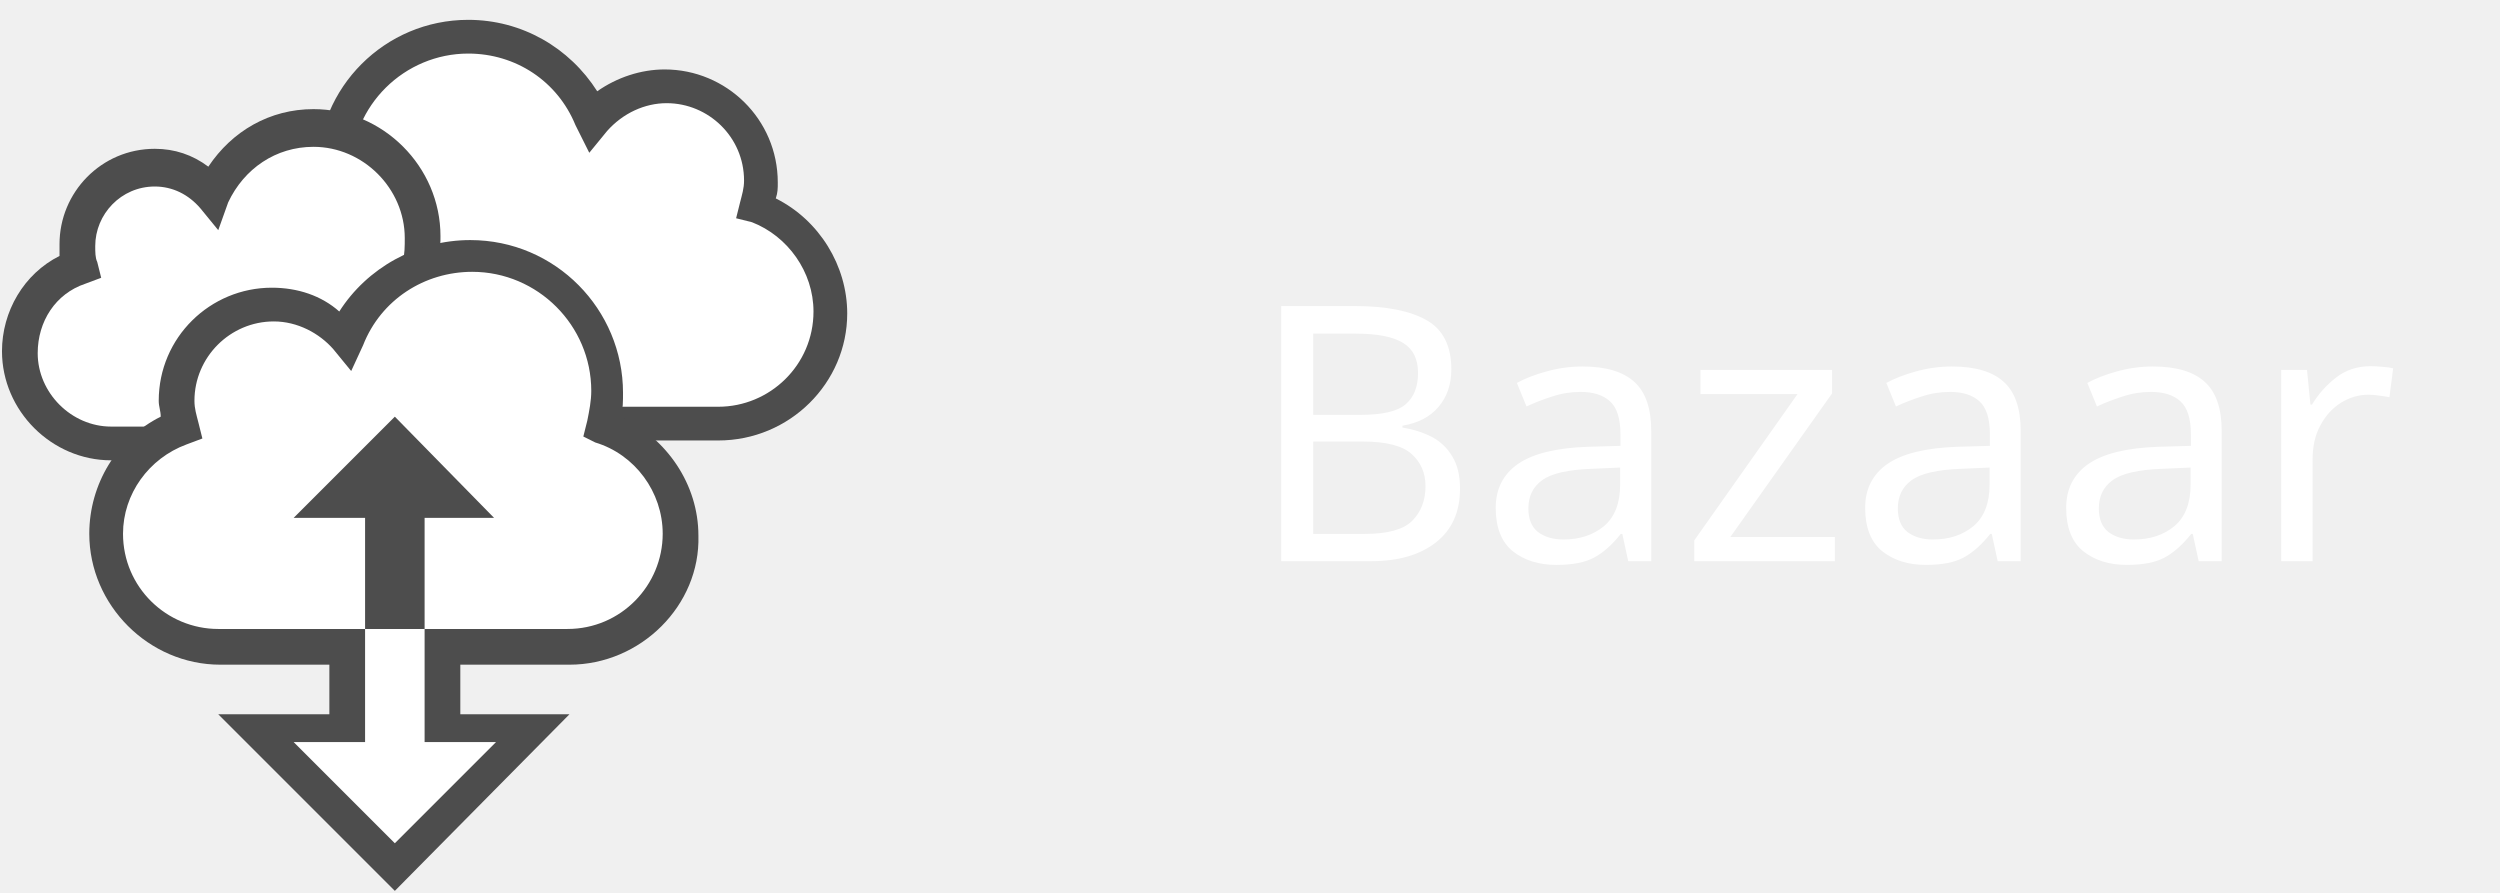
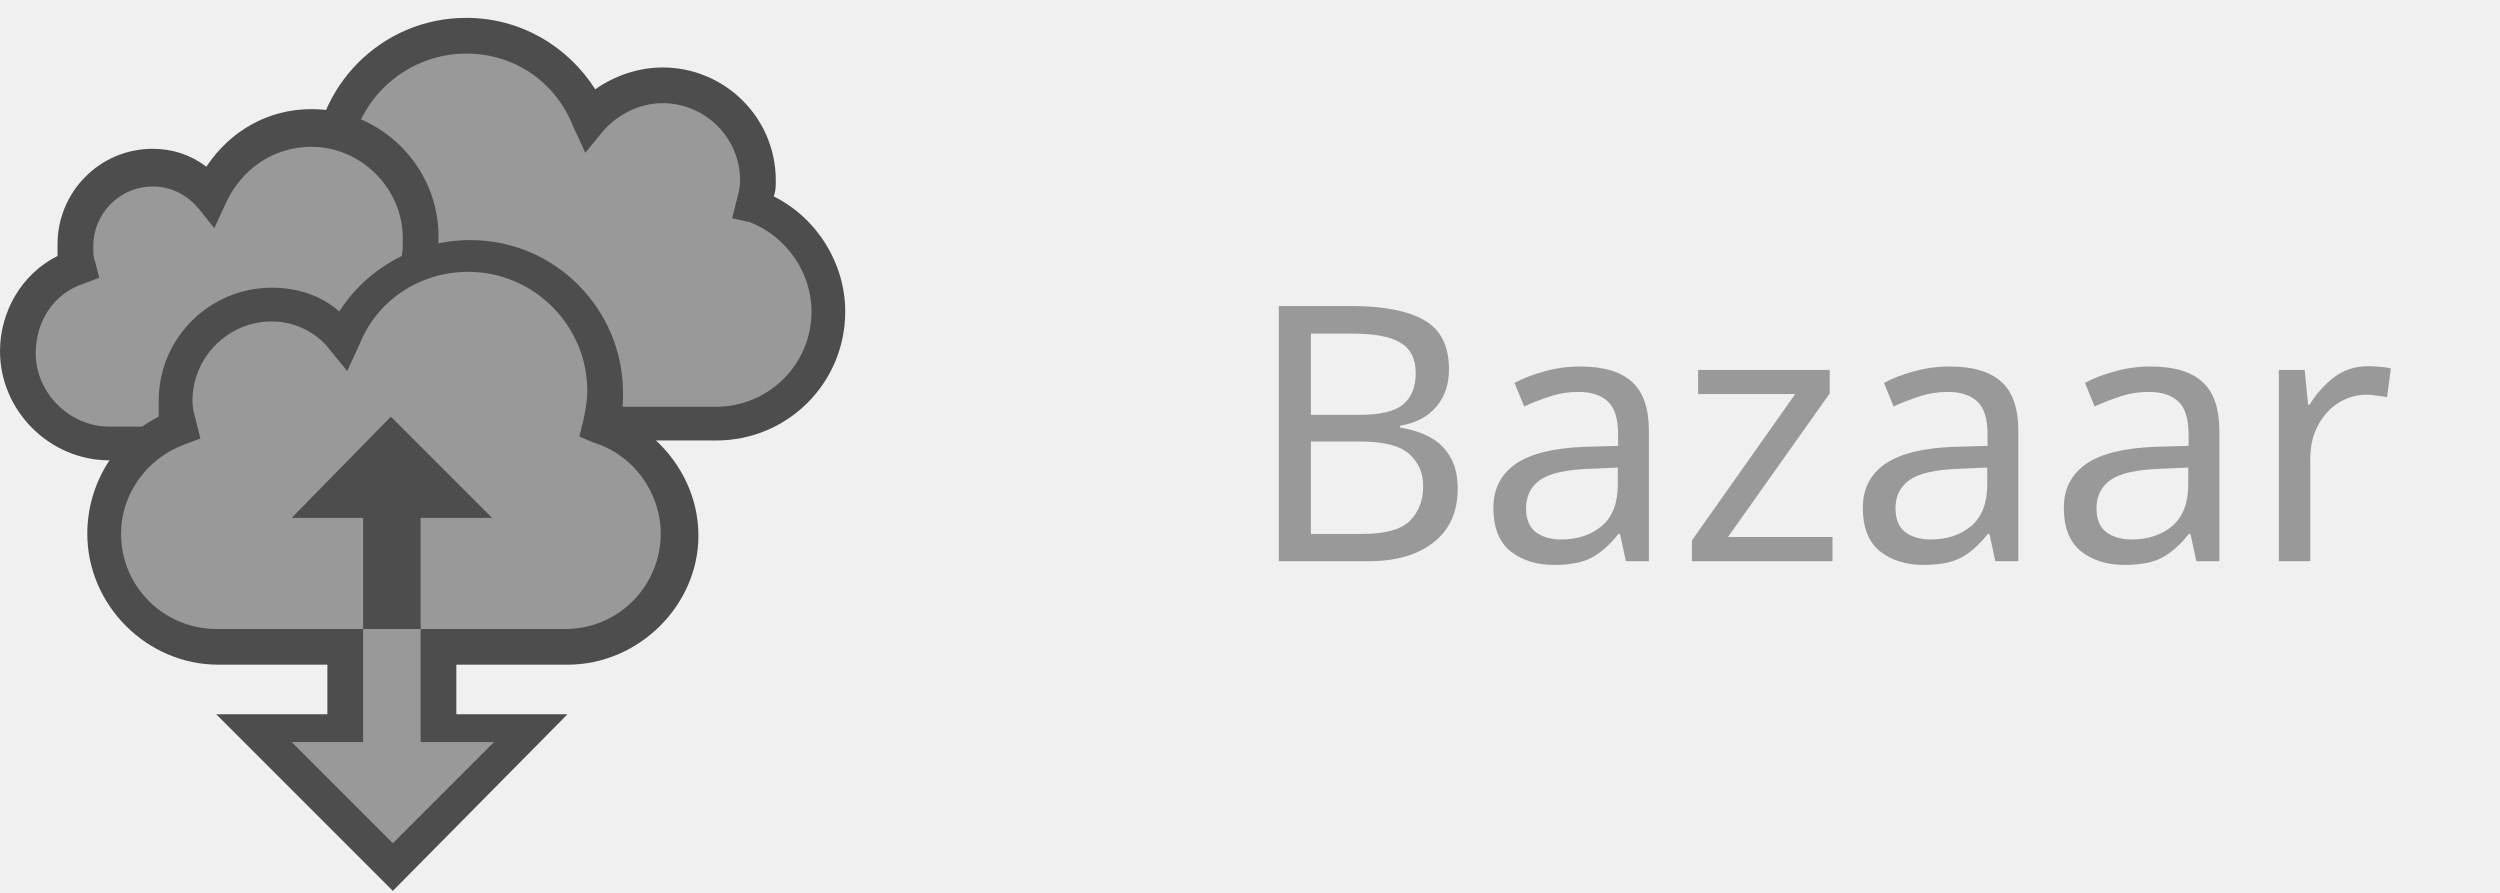
<svg xmlns="http://www.w3.org/2000/svg" xmlns:xlink="http://www.w3.org/1999/xlink" version="1.1" id="Layer_1" x="0px" y="0px" viewBox="0 0 126 45" enable-background="new 0 0 126 45" xml:space="preserve">
+   <rect x="62.7" y="14.4" fill="none" width="63.5" height="20.1" />
+   <text transform="matrix(1.0033 0 0 1 62.6981 28.2838)" fill="#999999" font-family="'Caecilia-Bold'" font-size="18">Bazaar </text>
  <g>
    <g>
      <defs>
-         <rect id="SVGID_1_" x="14.8" y="-136.6" width="44.8" height="44.8" />
+         <rect id="SVGID_1_" x="-1.1" y="0.1" width="44.8" height="44.8" />
      </defs>
      <clipPath id="SVGID_2_">
        <use xlink:href="#SVGID_1_" overflow="visible" />
      </clipPath>
-       <polygon clip-path="url(#SVGID_2_)" fill="#4D4D4D" points="32.4,-100.7 26.8,-100.7 35.7,-91.9 44.5,-100.7 39,-100.7 39,-108     32.4,-108   " />
+       <polygon clip-path="url(#SVGID_2_)" fill="#4D4D4D" points="16.5,36 10.9,36 19.8,44.9 28.6,36 23,36 23,28.8 16.5,28.7   " />
      <g clip-path="url(#SVGID_2_)">
        <defs>
-           <rect id="SVGID_3_" x="14.8" y="-136.6" width="44.8" height="44.8" />
+           <rect id="SVGID_3_" x="-1.1" y="0.1" width="44.8" height="44.8" />
        </defs>
        <clipPath id="SVGID_4_">
          <use xlink:href="#SVGID_3_" overflow="visible" />
        </clipPath>
-         <path clip-path="url(#SVGID_4_)" fill="#FFFFFF" d="M28.9-121c0,3.1,2.5,5.6,5.6,5.6H52c3.1,0,5.7-2.5,5.7-5.6     c0-2.4-1.5-4.5-3.7-5.3c0.1-0.4,0.2-0.9,0.2-1.3c0-2.6-2.1-4.8-4.8-4.8c-1.5,0-2.8,0.7-3.7,1.7c-1-2.4-3.4-4.2-6.2-4.2     c-3.7,0-6.8,3-6.8,6.8c0,0.6,0.1,1.2,0.2,1.7C30.6-125.7,28.9-123.5,28.9-121" />
-         <path clip-path="url(#SVGID_4_)" fill="#4D4D4D" d="M52-114.5H34.6c-3.6,0-6.5-2.9-6.5-6.5c0-2.6,1.5-4.9,3.8-5.9     c-0.1-0.4-0.1-0.8-0.1-1.2c0-4.2,3.4-7.7,7.7-7.7c2.7,0,5.1,1.4,6.5,3.6c1-0.7,2.2-1.1,3.4-1.1c3.1,0,5.7,2.5,5.7,5.7     c0,0.3,0,0.5-0.1,0.8c2.2,1.1,3.6,3.4,3.6,5.8C58.5-117.4,55.6-114.5,52-114.5 M39.4-134c-3.2,0-5.9,2.6-5.9,5.9     c0,0.5,0.1,1,0.2,1.5l0.2,0.8l-0.8,0.3c-2,0.6-3.3,2.5-3.3,4.5c0,2.6,2.1,4.8,4.8,4.8H52c2.6,0,4.8-2.1,4.8-4.8     c0-2-1.3-3.8-3.1-4.5l-0.8-0.3l0.2-0.8c0.1-0.4,0.2-0.7,0.2-1.1c0-2.2-1.8-3.9-3.9-3.9c-1.1,0-2.2,0.5-3,1.4l-0.9,1.1l-0.6-1.3     C43.9-132.6,41.8-134,39.4-134" />
-         <path clip-path="url(#SVGID_4_)" fill="#FFFFFF" d="M36.9-123.3c0.1-0.4,0.2-0.9,0.2-1.4c0-3-2.5-5.5-5.5-5.5     c-2.3,0-4.2,1.4-5.1,3.4c-0.7-0.8-1.8-1.4-3-1.4c-2.1,0-3.9,1.7-3.9,3.9c0,0.4,0.1,0.7,0.1,1.1c-1.8,0.6-3,2.3-3,4.3     c0,2.5,2.1,4.6,4.6,4.6h14.1c2.5,0,4.6-2.1,4.6-4.6C40.2-121,38.8-122.7,36.9-123.3" />
-         <path clip-path="url(#SVGID_4_)" fill="#4D4D4D" d="M35.6-113.5H21.4c-3,0-5.5-2.5-5.5-5.5c0-2,1.1-3.9,2.9-4.8     c0-0.2,0-0.4,0-0.6c0-2.6,2.1-4.8,4.8-4.8c1,0,1.9,0.3,2.7,0.9c1.2-1.8,3.1-2.9,5.3-2.9c3.5,0,6.4,2.9,6.4,6.4     c0,0.3,0,0.6-0.1,0.8c1.9,0.9,3.1,2.8,3.1,4.9C41-115.9,38.6-113.5,35.6-113.5 M23.6-127.3c-1.7,0-3,1.4-3,3c0,0.3,0,0.6,0.1,0.8     l0.2,0.8l-0.8,0.3c-1.5,0.5-2.4,1.9-2.4,3.5c0,2,1.7,3.7,3.7,3.7h14.1c2,0,3.7-1.7,3.7-3.7c0-1.6-1-3-2.6-3.5l-0.8-0.3l0.2-0.8     c0.1-0.4,0.1-0.8,0.1-1.2c0-2.5-2.1-4.6-4.6-4.6c-1.9,0-3.5,1.1-4.3,2.8l-0.6,1.3l-0.9-1.1C25.3-126.9,24.5-127.3,23.6-127.3" />
-         <path clip-path="url(#SVGID_4_)" fill="#FFFFFF" d="M46.2-115.3c0.1-0.6,0.2-1.1,0.2-1.7c0-3.8-3.1-6.8-6.8-6.8     c-2.8,0-5.3,1.7-6.3,4.2c-0.9-1-2.2-1.7-3.7-1.7c-2.7,0-4.8,2.2-4.8,4.8c0,0.5,0.1,0.9,0.2,1.3c-2.2,0.8-3.7,2.9-3.7,5.4     c0,3.1,2.6,5.7,5.7,5.7h17.6c3.2,0,5.7-2.6,5.7-5.7C50.2-112.4,48.5-114.6,46.2-115.3" />
-         <path clip-path="url(#SVGID_4_)" fill="#4D4D4D" d="M44.5-103.3H26.9c-3.6,0-6.6-3-6.6-6.6c0-2.5,1.4-4.8,3.6-5.9     c0-0.3-0.1-0.5-0.1-0.8c0-3.2,2.6-5.7,5.7-5.7c1.3,0,2.5,0.4,3.4,1.2c1.4-2.2,3.9-3.6,6.6-3.6c4.3,0,7.7,3.5,7.7,7.7     c0,0.4,0,0.8-0.1,1.2c2.3,1.1,3.9,3.4,3.9,6C51.1-106.2,48.1-103.3,44.5-103.3 M29.6-120.5c-2.2,0-4,1.8-4,4     c0,0.4,0.1,0.7,0.2,1.1l0.2,0.8l-0.8,0.3c-1.9,0.7-3.2,2.5-3.2,4.5c0,2.7,2.2,4.8,4.8,4.8h17.6c2.7,0,4.8-2.2,4.8-4.8     c0-2.1-1.4-4-3.4-4.6l-0.8-0.3l0.2-0.8c0.1-0.5,0.2-1,0.2-1.5c0-3.3-2.7-6-6-6c-2.4,0-4.6,1.4-5.5,3.7l-0.6,1.3l-0.9-1.1     C31.9-120,30.8-120.5,29.6-120.5" />
-         <polygon clip-path="url(#SVGID_4_)" fill="#4D4D4D" points="37.2,-104.9 37.2,-110.7 40.7,-110.7 35.7,-115.7 30.6,-110.7      34.2,-110.7 34.2,-104.9    " />
-         <polygon clip-path="url(#SVGID_4_)" fill="#FFFFFF" points="34.2,-105 34.2,-99.3 30.6,-99.3 35.7,-94.2 40.8,-99.3 37.2,-99.3      37.2,-105    " />
+         <path clip-path="url(#SVGID_4_)" fill="#999999" d="M13,15.7c0,3.1,2.5,5.6,5.6,5.6h17.4c3.1,0,5.7-2.5,5.7-5.6     c0-2.4-1.5-4.5-3.7-5.3c0.1-0.4,0.2-0.9,0.2-1.3c0-2.6-2.1-4.8-4.8-4.8c-1.5,0-2.8,0.7-3.7,1.7c-1-2.4-3.4-4.2-6.2-4.2     c-3.7,0-6.8,3-6.8,6.8c0,0.6,0.1,1.2,0.2,1.7C14.7,11,13,13.2,13,15.7" />
+         <path clip-path="url(#SVGID_4_)" fill="#4D4D4D" d="M36.1,22.2H18.6c-3.6,0-6.5-2.9-6.5-6.5c0-2.6,1.5-4.9,3.8-5.9     c-0.1-0.4-0.1-0.8-0.1-1.2c0-4.2,3.4-7.7,7.7-7.7c2.7,0,5.1,1.4,6.5,3.6c1-0.7,2.2-1.1,3.4-1.1c3.1,0,5.7,2.5,5.7,5.7     c0,0.3,0,0.5-0.1,0.8c2.2,1.1,3.6,3.4,3.6,5.8C42.6,19.3,39.7,22.2,36.1,22.2 M23.5,2.7c-3.2,0-5.9,2.6-5.9,5.9     c0,0.5,0.1,1,0.2,1.5l0.2,0.8l-0.8,0.3c-2,0.6-3.3,2.5-3.3,4.5c0,2.6,2.1,4.8,4.8,4.8h17.4c2.6,0,4.8-2.1,4.8-4.8     c0-2-1.3-3.8-3.1-4.5L36.9,11l0.2-0.8c0.1-0.4,0.2-0.7,0.2-1.1c0-2.2-1.8-3.9-3.9-3.9c-1.1,0-2.2,0.5-3,1.4l-0.9,1.1l-0.6-1.3     C28,4.1,25.9,2.7,23.5,2.7" />
+         <path clip-path="url(#SVGID_4_)" fill="#999999" d="M21,13.4c0.1-0.4,0.2-0.9,0.2-1.4c0-3-2.5-5.5-5.5-5.5     c-2.3,0-4.2,1.4-5.1,3.4C9.9,9,8.9,8.5,7.7,8.5c-2.1,0-3.9,1.7-3.9,3.9c0,0.4,0.1,0.7,0.1,1.1c-1.8,0.6-3,2.3-3,4.3     c0,2.5,2.1,4.6,4.6,4.6h14.1c2.5,0,4.6-2.1,4.6-4.6C24.2,15.7,22.9,14,21,13.4" />
+         <path clip-path="url(#SVGID_4_)" fill="#4D4D4D" d="M19.6,23.2H5.5c-3,0-5.5-2.5-5.5-5.5c0-2,1.1-3.9,2.9-4.8c0-0.2,0-0.4,0-0.6     c0-2.6,2.1-4.8,4.8-4.8c1,0,1.9,0.3,2.7,0.9c1.2-1.8,3.1-2.9,5.3-2.9c3.5,0,6.4,2.9,6.4,6.4c0,0.3,0,0.6-0.1,0.8     c1.9,0.9,3.1,2.8,3.1,4.9C25.1,20.8,22.7,23.2,19.6,23.2 M7.7,9.4c-1.7,0-3,1.4-3,3c0,0.3,0,0.6,0.1,0.8L5,14l-0.8,0.3     c-1.5,0.5-2.4,1.9-2.4,3.5c0,2,1.7,3.7,3.7,3.7h14.1c2,0,3.7-1.7,3.7-3.7c0-1.6-1-3-2.6-3.5L20,14l0.2-0.8     c0.1-0.4,0.1-0.8,0.1-1.2c0-2.5-2.1-4.6-4.6-4.6c-1.9,0-3.5,1.1-4.3,2.8l-0.6,1.3L10,10.5C9.4,9.8,8.6,9.4,7.7,9.4" />
+         <path clip-path="url(#SVGID_4_)" fill="#999999" d="M30.3,21.5c0.1-0.6,0.2-1.1,0.2-1.7c0-3.8-3.1-6.8-6.8-6.8     c-2.8,0-5.3,1.7-6.3,4.2c-0.9-1-2.2-1.7-3.7-1.7c-2.7,0-4.8,2.2-4.8,4.8c0,0.5,0.1,0.9,0.2,1.3c-2.2,0.8-3.7,2.9-3.7,5.4     c0,3.1,2.6,5.7,5.7,5.7h17.6c3.2,0,5.7-2.6,5.7-5.7C34.3,24.3,32.6,22.2,30.3,21.5" />
+         <path clip-path="url(#SVGID_4_)" fill="#4D4D4D" d="M28.6,33.5H11c-3.6,0-6.6-3-6.6-6.6c0-2.5,1.4-4.8,3.6-5.9     C8,20.7,8,20.5,8,20.2c0-3.2,2.6-5.7,5.7-5.7c1.3,0,2.5,0.4,3.4,1.2c1.4-2.2,3.9-3.6,6.6-3.6c4.3,0,7.7,3.5,7.7,7.7     c0,0.4,0,0.8-0.1,1.2c2.3,1.1,3.9,3.4,3.9,6C35.2,30.5,32.2,33.5,28.6,33.5 M13.7,16.2c-2.2,0-4,1.8-4,4c0,0.4,0.1,0.7,0.2,1.1     l0.2,0.8l-0.8,0.3c-1.9,0.7-3.2,2.5-3.2,4.5c0,2.7,2.2,4.8,4.8,4.8h17.6c2.7,0,4.8-2.2,4.8-4.8c0-2.1-1.4-4-3.4-4.6L29.2,22     l0.2-0.8c0.1-0.5,0.2-1,0.2-1.5c0-3.3-2.7-6-6-6c-2.4,0-4.6,1.4-5.5,3.7l-0.6,1.3l-0.9-1.1C16,16.8,14.9,16.2,13.7,16.2" />
+         <polygon clip-path="url(#SVGID_4_)" fill="#4D4D4D" points="21.2,31.8 21.2,26.1 24.8,26.1 19.7,21 14.7,26.1 18.3,26.1      18.3,31.8    " />
+         <polygon clip-path="url(#SVGID_4_)" fill="#999999" points="18.3,31.7 18.3,37.4 14.7,37.4 19.8,42.5 24.9,37.4 21.2,37.4      21.2,31.7    " />
      </g>
    </g>
  </g>
-   <rect x="78.6" y="-122.3" fill="none" width="64.7" height="20.1" />
-   <text transform="matrix(1.0033 0 0 1 78.6205 -108.4484)">
-     <tspan x="0" y="0" fill="#FFFFFF" font-family="'Caecilia-Bold'" font-size="18">Bazaar</tspan>
-     <tspan x="63.4" y="0" fill="#999999" font-family="'Caecilia-Bold'" font-size="18"> </tspan>
-   </text>
-   <g>
-     <g>
-       <defs>
-         <rect id="SVGID_5_" x="-1" y="0.1" width="44.8" height="44.8" />
-       </defs>
-       <clipPath id="SVGID_6_">
-         <use xlink:href="#SVGID_5_" overflow="visible" />
-       </clipPath>
-       <polygon clip-path="url(#SVGID_6_)" fill="#4D4D4D" points="16.6,36 11,36 19.9,44.9 28.7,36 23.2,36 23.2,28.8 16.6,28.7   " />
-       <g clip-path="url(#SVGID_6_)">
-         <defs>
-           <rect id="SVGID_7_" x="-1" y="0.1" width="44.8" height="44.8" />
-         </defs>
-         <clipPath id="SVGID_8_">
-           <use xlink:href="#SVGID_7_" overflow="visible" />
-         </clipPath>
-         <path clip-path="url(#SVGID_8_)" fill="#FFFFFF" d="M13.1,15.7c0,3.1,2.5,5.6,5.6,5.6h17.4c3.1,0,5.7-2.5,5.7-5.6     c0-2.4-1.5-4.5-3.7-5.3c0.1-0.4,0.2-0.9,0.2-1.3c0-2.6-2.1-4.8-4.8-4.8C32,4.3,30.7,5,29.9,6c-1-2.4-3.4-4.2-6.2-4.2     c-3.7,0-6.8,3-6.8,6.8c0,0.6,0.1,1.2,0.2,1.7C14.8,11,13.1,13.2,13.1,15.7" />
-         <path clip-path="url(#SVGID_8_)" fill="#4D4D4D" d="M36.2,22.2H18.8c-3.6,0-6.5-2.9-6.5-6.5c0-2.6,1.5-4.9,3.8-5.9     C16,9.4,16,9,16,8.6C16,4.4,19.4,1,23.6,1c2.7,0,5.1,1.4,6.5,3.6c1-0.7,2.2-1.1,3.4-1.1c3.1,0,5.7,2.5,5.7,5.7     c0,0.3,0,0.5-0.1,0.8c2.2,1.1,3.6,3.4,3.6,5.8C42.7,19.3,39.8,22.2,36.2,22.2 M23.6,2.7c-3.2,0-5.9,2.6-5.9,5.9     c0,0.5,0.1,1,0.2,1.5l0.2,0.8l-0.8,0.3c-2,0.6-3.3,2.5-3.3,4.5c0,2.6,2.1,4.8,4.8,4.8h17.4c2.6,0,4.8-2.1,4.8-4.8     c0-2-1.3-3.8-3.1-4.5L37.1,11l0.2-0.8c0.1-0.4,0.2-0.7,0.2-1.1c0-2.2-1.8-3.9-3.9-3.9c-1.1,0-2.2,0.5-3,1.4l-0.9,1.1L29,6.3     C28.1,4.1,26,2.7,23.6,2.7" />
-         <path clip-path="url(#SVGID_8_)" fill="#FFFFFF" d="M21.1,13.4c0.1-0.4,0.2-0.9,0.2-1.4c0-3-2.5-5.5-5.5-5.5     c-2.3,0-4.2,1.4-5.1,3.4C10,9,9,8.5,7.8,8.5c-2.1,0-3.9,1.7-3.9,3.9c0,0.4,0.1,0.7,0.1,1.1c-1.8,0.6-3,2.3-3,4.3     c0,2.5,2.1,4.6,4.6,4.6h14.1c2.5,0,4.6-2.1,4.6-4.6C24.3,15.7,23,14,21.1,13.4" />
-         <path clip-path="url(#SVGID_8_)" fill="#4D4D4D" d="M19.8,23.2H5.6c-3,0-5.5-2.5-5.5-5.5c0-2,1.1-3.9,2.9-4.8c0-0.2,0-0.4,0-0.6     c0-2.6,2.1-4.8,4.8-4.8c1,0,1.9,0.3,2.7,0.9c1.2-1.8,3.1-2.9,5.3-2.9c3.5,0,6.4,2.9,6.4,6.4c0,0.3,0,0.6-0.1,0.8     c1.9,0.9,3.1,2.8,3.1,4.9C25.2,20.8,22.8,23.2,19.8,23.2 M7.8,9.4c-1.7,0-3,1.4-3,3c0,0.3,0,0.6,0.1,0.8L5.1,14l-0.8,0.3     c-1.5,0.5-2.4,1.9-2.4,3.5c0,2,1.7,3.7,3.7,3.7h14.1c2,0,3.7-1.7,3.7-3.7c0-1.6-1-3-2.6-3.5L20.1,14l0.2-0.8     c0.1-0.4,0.1-0.8,0.1-1.2c0-2.5-2.1-4.6-4.6-4.6c-1.9,0-3.5,1.1-4.3,2.8L11,11.6l-0.9-1.1C9.5,9.8,8.7,9.4,7.8,9.4" />
-         <path clip-path="url(#SVGID_8_)" fill="#FFFFFF" d="M30.4,21.5c0.1-0.6,0.2-1.1,0.2-1.7c0-3.8-3.1-6.8-6.8-6.8     c-2.8,0-5.3,1.7-6.3,4.2c-0.9-1-2.2-1.7-3.7-1.7c-2.7,0-4.8,2.2-4.8,4.8c0,0.5,0.1,0.9,0.2,1.3c-2.2,0.8-3.7,2.9-3.7,5.4     c0,3.1,2.6,5.7,5.7,5.7h17.6c3.2,0,5.7-2.6,5.7-5.7C34.4,24.3,32.7,22.2,30.4,21.5" />
-         <path clip-path="url(#SVGID_8_)" fill="#4D4D4D" d="M28.7,33.5H11.1c-3.6,0-6.6-3-6.6-6.6c0-2.5,1.4-4.8,3.6-5.9     c0-0.3-0.1-0.5-0.1-0.8c0-3.2,2.6-5.7,5.7-5.7c1.3,0,2.5,0.4,3.4,1.2c1.4-2.2,3.9-3.6,6.6-3.6c4.3,0,7.7,3.5,7.7,7.7     c0,0.4,0,0.8-0.1,1.2c2.3,1.1,3.9,3.4,3.9,6C35.3,30.5,32.3,33.5,28.7,33.5 M13.8,16.2c-2.2,0-4,1.8-4,4c0,0.4,0.1,0.7,0.2,1.1     l0.2,0.8l-0.8,0.3c-1.9,0.7-3.2,2.5-3.2,4.5c0,2.7,2.2,4.8,4.8,4.8h17.6c2.7,0,4.8-2.2,4.8-4.8c0-2.1-1.4-4-3.4-4.6L29.4,22     l0.2-0.8c0.1-0.5,0.2-1,0.2-1.5c0-3.3-2.7-6-6-6c-2.4,0-4.6,1.4-5.5,3.7l-0.6,1.3l-0.9-1.1C16.1,16.8,15,16.2,13.8,16.2" />
-         <polygon clip-path="url(#SVGID_8_)" fill="#4D4D4D" points="21.4,31.8 21.4,26.1 24.9,26.1 19.9,21 14.8,26.1 18.4,26.1      18.4,31.8    " />
-         <polygon clip-path="url(#SVGID_8_)" fill="#FFFFFF" points="18.4,31.7 18.4,37.4 14.8,37.4 19.9,42.5 25,37.4 21.4,37.4      21.4,31.7    " />
-       </g>
-     </g>
-   </g>
-   <rect x="62.8" y="14.4" fill="none" width="64.7" height="20.1" />
-   <text transform="matrix(1.0033 0 0 1 62.8158 28.2838)">
-     <tspan x="0" y="0" fill="#FFFFFF" font-family="'Caecilia-Bold'" font-size="18">Bazaar</tspan>
-     <tspan x="63.4" y="0" fill="#999999" font-family="'Caecilia-Bold'" font-size="18"> </tspan>
-   </text>
</svg>
